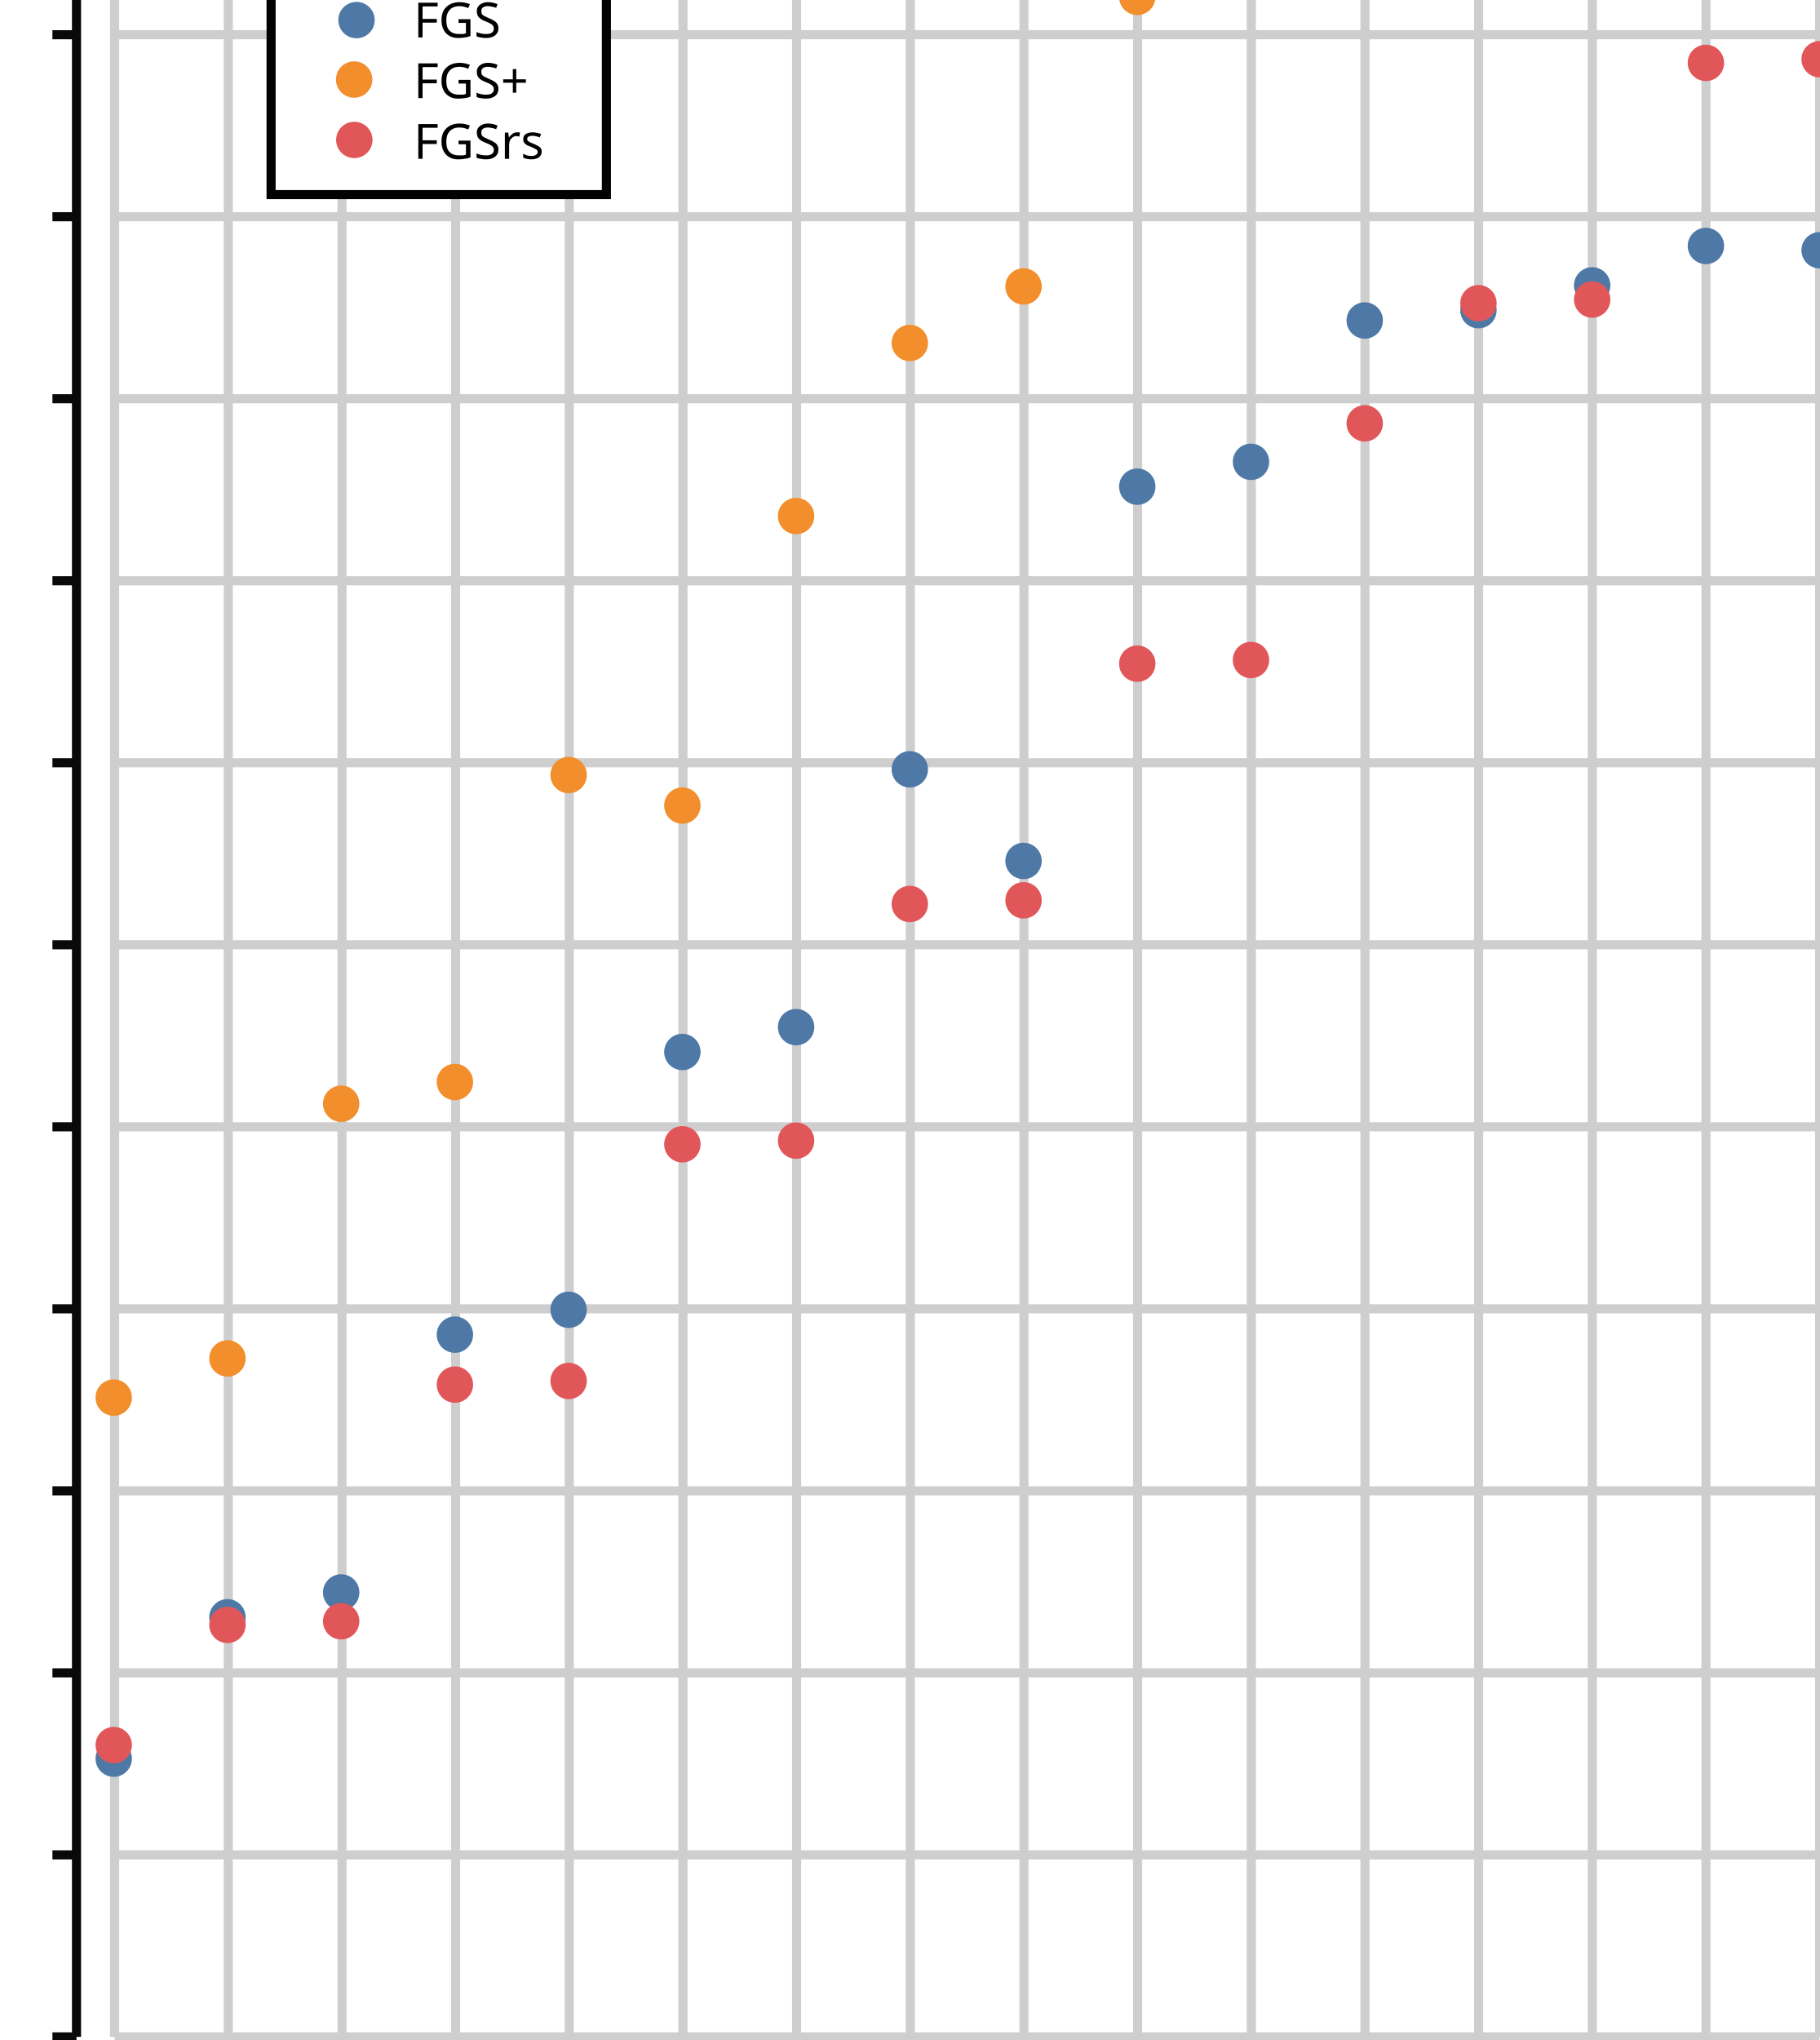
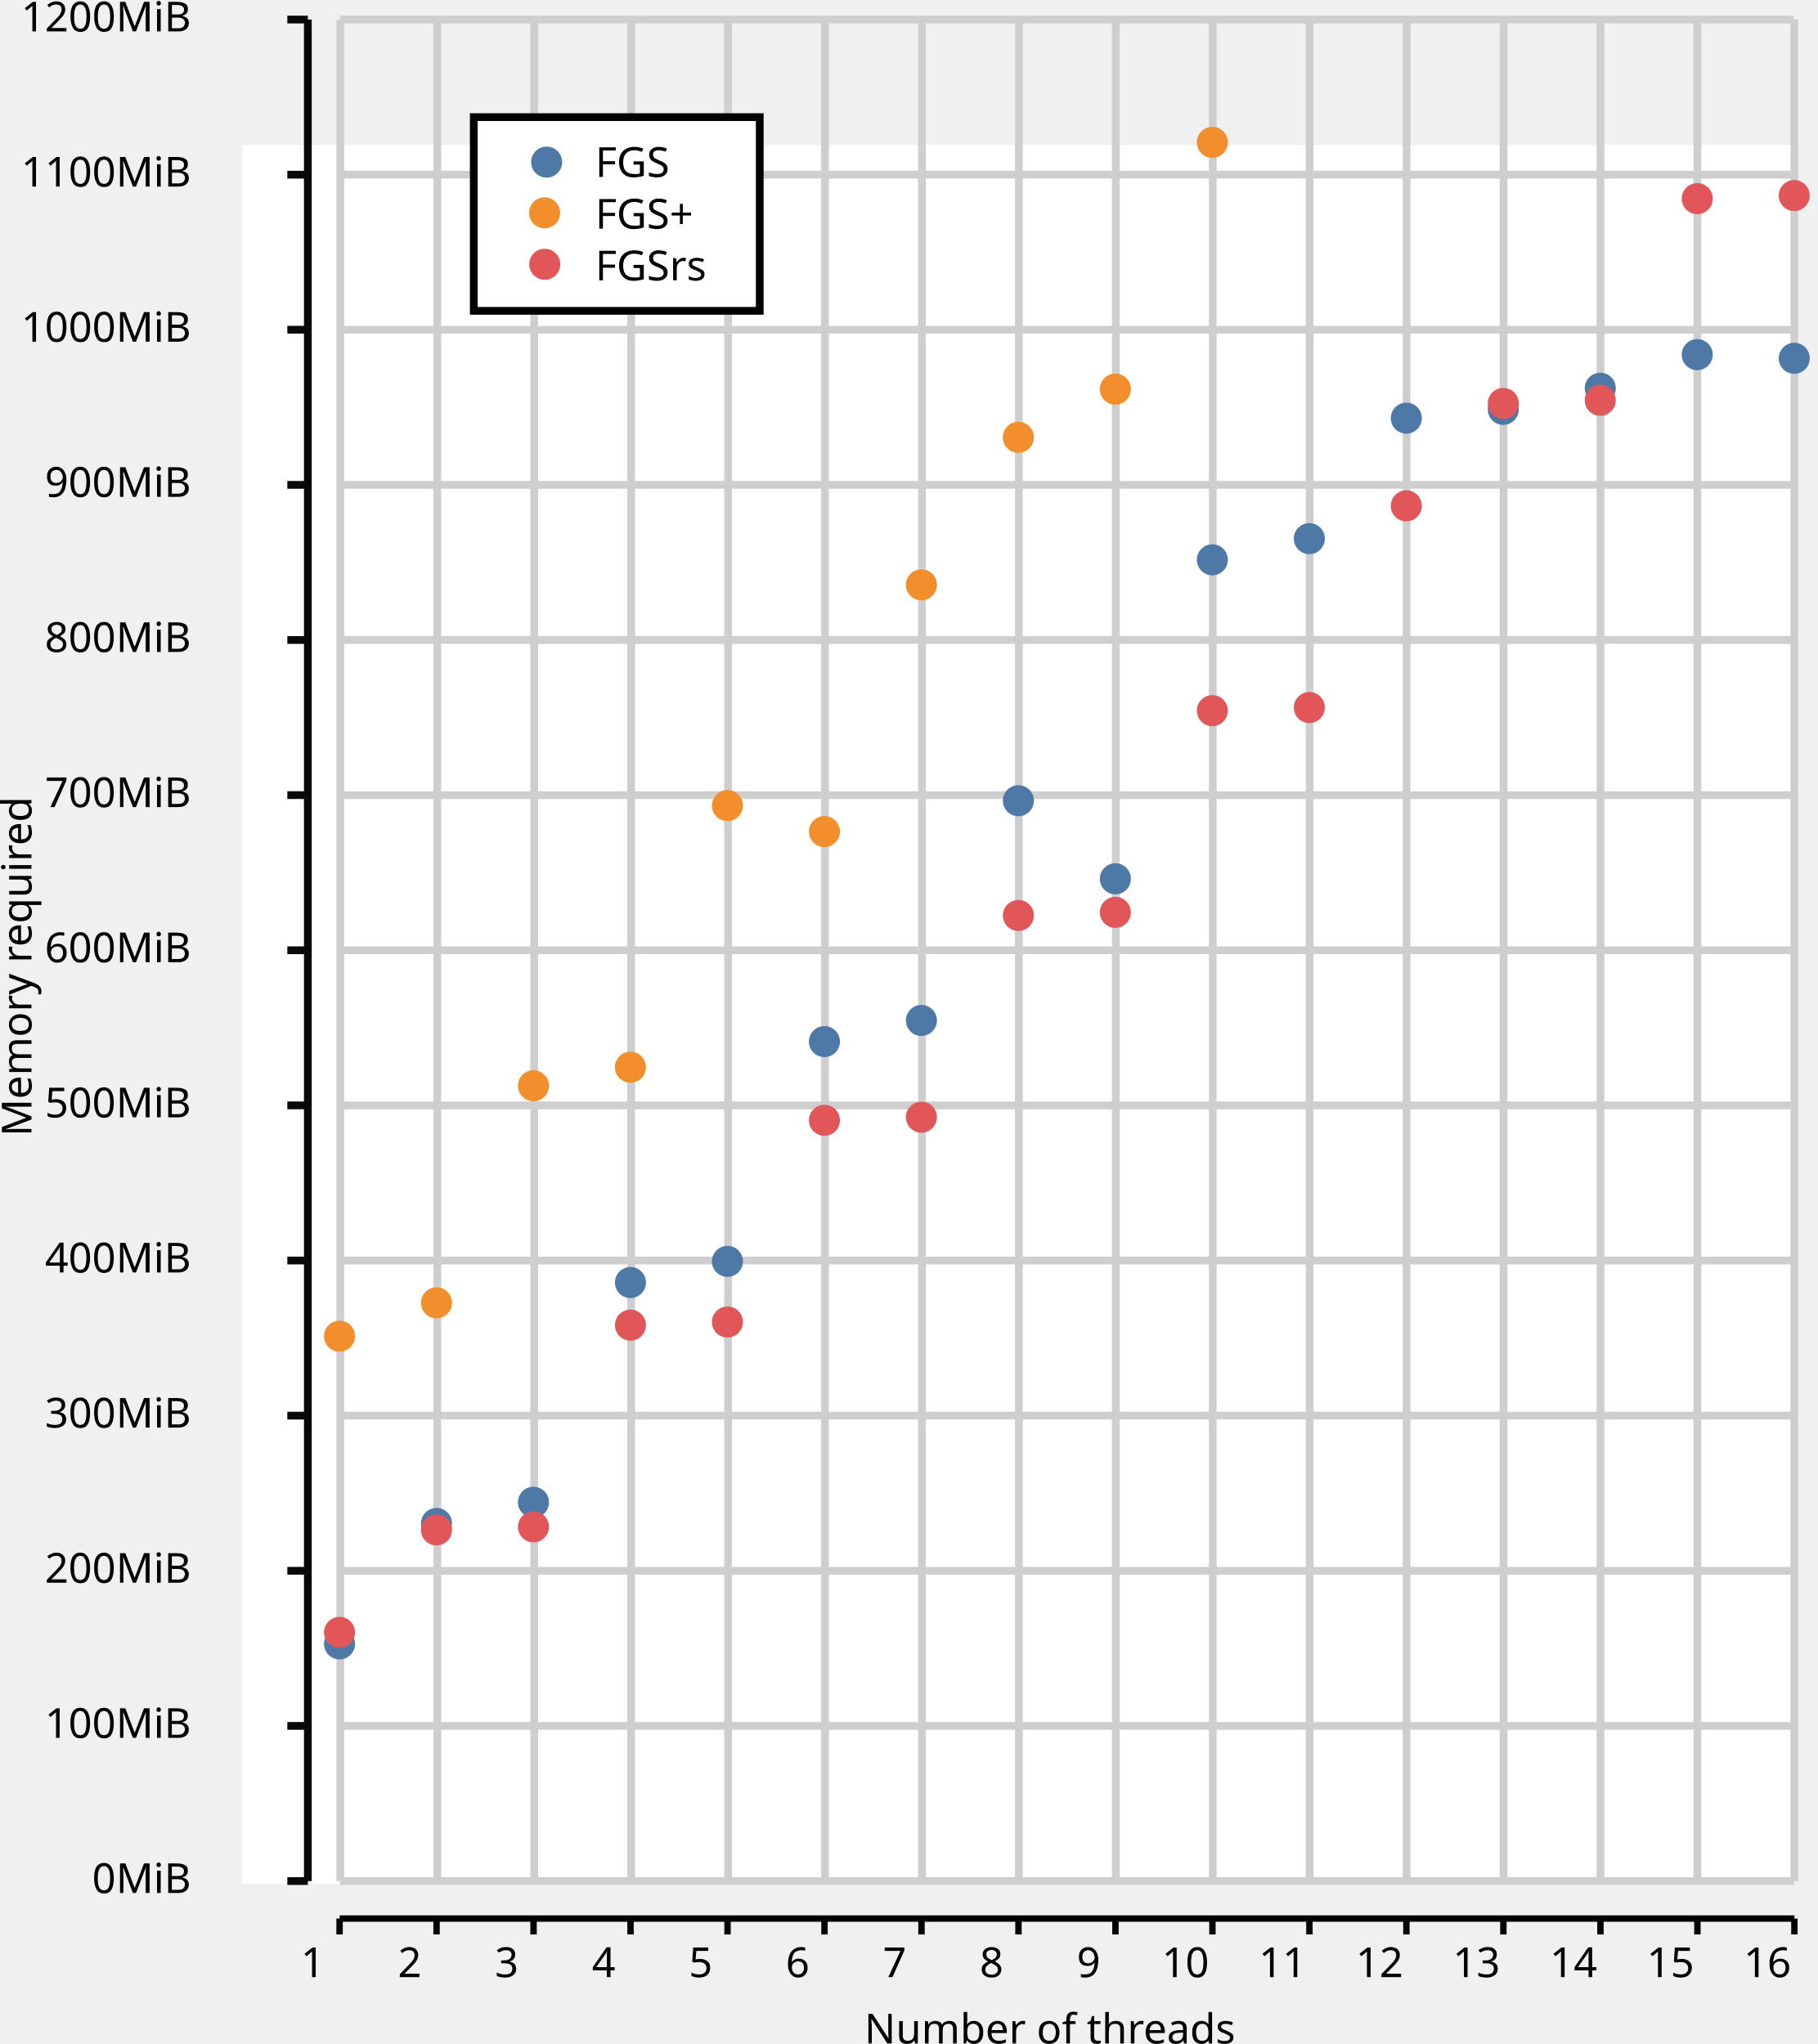
- <svg xmlns="http://www.w3.org/2000/svg" width="100" height="112.08" viewBox="0 -112.08 100 112.08" version="1.1" id="svg68">
-   <defs id="defs2" />
-   <rect x="0" y="-112.08" width="100" height="112.08" fill="white" id="rect4" />
-   <path style="fill:none;stroke:#020202;stroke-width:0.413;stroke-opacity:1" d="M 6.25,3.27 V 2.246" id="path6302" />
-   <path style="fill:none;stroke:#020202;stroke-width:0.413;stroke-opacity:1" d="M 12.5,3.27 V 2.246" id="path6304" />
-   <path style="fill:none;stroke:#020202;stroke-width:0.413;stroke-opacity:1" d="M 18.75,3.27 V 2.246" id="path6306" />
-   <path style="fill:none;stroke:#020202;stroke-width:0.413;stroke-opacity:1" d="M 25,3.27 V 2.246" id="path6308" />
-   <path style="fill:none;stroke:#020202;stroke-width:0.413;stroke-opacity:1" d="M 31.25,3.27 V 2.246" id="path6310" />
-   <path style="fill:none;stroke:#020202;stroke-width:0.413;stroke-opacity:1" d="M 37.5,3.27 V 2.246" id="path6312" />
-   <path style="fill:none;stroke:#020202;stroke-width:0.413;stroke-opacity:1" d="M 43.75,3.27 V 2.246" id="path6314" />
-   <path style="fill:none;stroke:#020202;stroke-width:0.413;stroke-opacity:1" d="M 50,3.27 V 2.246" id="path6316" />
-   <path style="fill:none;stroke:#020202;stroke-width:0.413;stroke-opacity:1" d="M 56.25,3.27 V 2.246" id="path6318" />
-   <path style="fill:none;stroke:#020202;stroke-width:0.413;stroke-opacity:1" d="M 62.5,3.27 V 2.246" id="path6320" />
-   <path style="fill:none;stroke:#020202;stroke-width:0.413;stroke-opacity:1" d="M 68.75,3.27 V 2.246" id="path6322" />
-   <path style="fill:none;stroke:#020202;stroke-width:0.413;stroke-opacity:1" d="M 75,3.27 V 2.246" id="path6324" />
-   <path style="fill:none;stroke:#020202;stroke-width:0.413;stroke-opacity:1" d="M 81.25,3.27 V 2.246" id="path6326" />
-   <path style="fill:none;stroke:#020202;stroke-width:0.413;stroke-opacity:1" d="M 87.5,3.27 V 2.246" id="path6328" />
-   <path style="fill:none;stroke:#020202;stroke-width:0.413;stroke-opacity:1" d="M 93.75,3.27 V 2.246" id="path6330" />
-   <path style="fill:none;stroke:#020202;stroke-width:0.413;stroke-opacity:1" d="M 100,3.27 V 2.246" id="path6900" />
-   <path style="fill:none;stroke:#020202;stroke-width:0.413;stroke-opacity:1" d="M 100,2.246 H 6.25" id="path7121" />
-   <text xml:space="preserve" style="font-size:2.667px;line-height:1.25;font-family:sans-serif;-inkscape-font-specification:'sans-serif, Normal';text-align:center;letter-spacing:0px;text-anchor:middle" x="6.25" y="6.02" id="text28380">
-     <tspan id="tspan28378" x="6.25" y="6.02">1</tspan>
+ <svg xmlns="http://www.w3.org/2000/svg" width="117.16" height="131.76" version="1.1" viewBox="0 -112.08 117.16 131.76">
+   <rect x="15.635" y="-102.73" width="100" height="112.08" fill="#fff" />
+   <g fill="none" stroke="#020202" stroke-width=".413">
+     <path d="m21.885 12.618v-1.024" />
+     <path d="m28.135 12.618v-1.024" />
+     <path d="m34.385 12.618v-1.024" />
+     <path d="m40.635 12.618v-1.024" />
+     <path d="m46.885 12.618v-1.024" />
+     <path d="m53.135 12.618v-1.024" />
+     <path d="m59.385 12.618v-1.024" />
+     <path d="m65.635 12.618v-1.024" />
+     <path d="m71.885 12.618v-1.024" />
+     <path d="m78.135 12.618v-1.024" />
+     <path d="m84.385 12.618v-1.024" />
+     <path d="m90.635 12.618v-1.024" />
+     <path d="m96.885 12.618v-1.024" />
+     <path d="m103.14 12.618v-1.024" />
+     <path d="m109.39 12.618v-1.024" />
+     <path d="m115.64 12.618v-1.024" />
+     <path d="m115.64 11.594h-93.75" />
+   </g>
+   <g font-family="sans-serif" font-size="2.667px" letter-spacing="0px" text-anchor="middle">
+     <text x="21.885" y="15.367" text-align="center" style="line-height:1.25" xml:space="preserve">
+       <tspan x="21.885" y="15.367">1</tspan>
+     </text>
+     <text x="28.135" y="15.367" text-align="center" style="line-height:1.25" xml:space="preserve">
+       <tspan x="28.135" y="15.367">2</tspan>
+     </text>
+     <text x="34.385" y="15.367" text-align="center" style="line-height:1.25" xml:space="preserve">
+       <tspan x="34.385" y="15.367">3</tspan>
+     </text>
+     <text x="40.635" y="15.367" text-align="center" style="line-height:1.25" xml:space="preserve">
+       <tspan x="40.635" y="15.367">4</tspan>
+     </text>
+     <text x="46.885" y="15.367" text-align="center" style="line-height:1.25" xml:space="preserve">
+       <tspan x="46.885" y="15.367">5</tspan>
+     </text>
+     <text x="53.135" y="15.367" text-align="center" style="line-height:1.25" xml:space="preserve">
+       <tspan x="53.135" y="15.367">6</tspan>
+     </text>
+     <text x="59.385" y="15.367" text-align="center" style="line-height:1.25" xml:space="preserve">
+       <tspan x="59.385" y="15.367">7</tspan>
+     </text>
+     <text x="65.635" y="15.367" text-align="center" style="line-height:1.25" xml:space="preserve">
+       <tspan x="65.635" y="15.367">8</tspan>
+     </text>
+     <text x="71.885" y="15.367" text-align="center" style="line-height:1.25" xml:space="preserve">
+       <tspan x="71.885" y="15.367">9</tspan>
+     </text>
+     <text x="78.135" y="15.367" text-align="center" style="line-height:1.25" xml:space="preserve">
+       <tspan x="78.135" y="15.367">10</tspan>
+     </text>
+     <text x="84.385" y="15.367" text-align="center" style="line-height:1.25" xml:space="preserve">
+       <tspan x="84.385" y="15.367">11</tspan>
+     </text>
+     <text x="90.635" y="15.367" text-align="center" style="line-height:1.25" xml:space="preserve">
+       <tspan x="90.635" y="15.367">12</tspan>
+     </text>
+     <text x="96.885" y="15.367" text-align="center" style="line-height:1.25" xml:space="preserve">
+       <tspan x="96.885" y="15.367">13</tspan>
+     </text>
+     <text x="103.136" y="15.367" text-align="center" style="line-height:1.25" xml:space="preserve">
+       <tspan x="103.136" y="15.367">14</tspan>
+     </text>
+     <text x="109.386" y="15.367" text-align="center" style="line-height:1.25" xml:space="preserve">
+       <tspan x="109.386" y="15.367">15</tspan>
+     </text>
+     <text x="115.635" y="15.367" text-align="center" style="line-height:1.25" xml:space="preserve">
+       <tspan x="115.635" y="15.367">16</tspan>
+     </text>
+   </g>
+   <g fill="none" stroke="#090909" stroke-width=".5">
+     <path d="m19.839-110.82v120" />
+     <path d="m18.517-100.82h1.323" />
+     <path d="m18.517-90.825h1.323" />
+     <path d="m18.517-80.825h1.323" />
+     <path d="m18.517-70.825h1.323" />
+     <path d="m18.517-60.825h1.323" />
+     <path d="m18.517-50.825h1.323" />
+     <path d="m18.517-40.825h1.323" />
+     <path d="m18.517-30.825h1.323" />
+     <path d="m18.517-20.825h1.323" />
+     <path d="m18.517-10.825h1.323" />
+     <path d="m18.517-0.825h1.323" />
+     <path d="m18.517-110.82h1.323" />
+     <path d="m18.517 9.175h1.323" />
+   </g>
+   <g font-family="sans-serif" font-size="2.667px" letter-spacing="0px" text-anchor="end">
+     <text x="15.776" y="-110.054" text-align="end" style="line-height:1.25" xml:space="preserve">
+       <tspan x="15.776" y="-110.054">1200MiB</tspan>
+     </text>
+     <text x="15.776" y="-100.054" text-align="end" style="line-height:1.25" xml:space="preserve">
+       <tspan x="15.776" y="-100.054">1100MiB</tspan>
+     </text>
+     <text x="15.776" y="-90.054" text-align="end" style="line-height:1.25" xml:space="preserve">
+       <tspan x="15.776" y="-90.054">1000MiB</tspan>
+     </text>
+     <text x="15.776" y="9.946" text-align="end" style="line-height:1.25" xml:space="preserve">
+       <tspan x="15.776" y="9.946">0MiB</tspan>
+     </text>
+     <text x="15.776" y="-0.054" text-align="end" style="line-height:1.25" xml:space="preserve">
+       <tspan x="15.776" y="-0.054">100MiB</tspan>
+     </text>
+     <text x="15.776" y="-10.054" text-align="end" style="line-height:1.25" xml:space="preserve">
+       <tspan x="15.776" y="-10.054">200MiB</tspan>
+     </text>
+     <text x="15.776" y="-20.054" text-align="end" style="line-height:1.25" xml:space="preserve">
+       <tspan x="15.776" y="-20.054">300MiB</tspan>
+     </text>
+     <text x="15.776" y="-30.054" text-align="end" style="line-height:1.25" xml:space="preserve">
+       <tspan x="15.776" y="-30.054">400MiB</tspan>
+     </text>
+     <text x="15.776" y="-40.054" text-align="end" style="line-height:1.25" xml:space="preserve">
+       <tspan x="15.776" y="-40.054">500MiB</tspan>
+     </text>
+     <text x="15.776" y="-50.054" text-align="end" style="line-height:1.25" xml:space="preserve">
+       <tspan x="15.776" y="-50.054">600MiB</tspan>
+     </text>
+     <text x="15.776" y="-60.054" text-align="end" style="line-height:1.25" xml:space="preserve">
+       <tspan x="15.776" y="-60.054">700MiB</tspan>
+     </text>
+     <text x="15.776" y="-70.054" text-align="end" style="line-height:1.25" xml:space="preserve">
+       <tspan x="15.776" y="-70.054">800MiB</tspan>
+     </text>
+     <text x="15.776" y="-80.054" text-align="end" style="line-height:1.25" xml:space="preserve">
+       <tspan x="15.776" y="-80.054">900MiB</tspan>
+     </text>
+   </g>
+   <g transform="translate(15.635 9.3478)" fill="none" stroke="#cecece" stroke-width=".5">
+     <path d="m6.298-120.17v120" />
+     <path d="m12.545-120.17v120" />
+     <path d="m18.792-120.17v120" />
+     <path d="m25.039-120.17v120" />
+     <path d="m31.285-120.17v120" />
+     <path d="m37.532-120.17v120" />
+     <path d="m43.779-120.17v120" />
+     <path d="m50.026-120.17v120" />
+     <path d="m56.272-120.17v120" />
+     <path d="m62.519-120.17v120" />
+     <path d="m68.766-120.17v120" />
+     <path d="m75.013-120.17v120" />
+     <path d="m81.26-120.17v120" />
+     <path d="m87.506-120.17v120" />
+     <path d="m93.753-120.17v120" />
+     <path d="m6.278-110.17h93.677" />
+     <path d="m6.278-100.17h93.677" />
+     <path d="m6.278-90.172h93.677" />
+     <path d="m6.278-80.172h93.677" />
+     <path d="m6.278-70.172h93.677" />
+     <path d="m6.278-60.172h93.677" />
+     <path d="m6.278-50.172h93.677" />
+     <path d="m6.278-40.172h93.677" />
+     <path d="m6.278-30.172h93.677" />
+     <path d="m6.278-20.172h93.677" />
+     <path d="m6.278-10.172h93.677" />
+     <path d="m100-120.17v120" />
+     <path d="m6.278-120.17h93.677" />
+     <path d="m6.298-0.172h93.677" />
+   </g>
+   <text x="68.695" y="19.642" font-family="sans-serif" font-size="2.667px" letter-spacing="0px" text-align="center" text-anchor="middle" style="line-height:1.25" xml:space="preserve">
+     <tspan x="68.695" y="19.642">Number of threads</tspan>
  </text>
-   <text xml:space="preserve" style="font-size:2.667px;line-height:1.25;font-family:sans-serif;-inkscape-font-specification:'sans-serif, Normal';text-align:center;letter-spacing:0px;text-anchor:middle" x="12.5" y="6.02" id="text38774">
-     <tspan id="tspan38772" x="12.5" y="6.02">2</tspan>
+   <text transform="rotate(-90)" x="50.815" y="2.026" font-family="sans-serif" font-size="2.667px" letter-spacing="0px" text-align="center" text-anchor="middle" style="line-height:1.25" xml:space="preserve">
+     <tspan x="50.815" y="2.026">Memory required</tspan>
  </text>
-   <text xml:space="preserve" style="font-size:2.667px;line-height:1.25;font-family:sans-serif;-inkscape-font-specification:'sans-serif, Normal';text-align:center;letter-spacing:0px;text-anchor:middle" x="18.75" y="6.02" id="text41780">
-     <tspan id="tspan41778" x="18.75" y="6.02">3</tspan>
+   <rect x="30.533" y="-104.53" width="18.428" height="12.487" fill="#fff" stroke="#020202" stroke-width=".5" />
+   <text x="38.357" y="-100.676" font-family="sans-serif" font-size="2.667px" letter-spacing="0px" style="line-height:1.25" xml:space="preserve">
+     <tspan x="38.357" y="-100.676">FGS</tspan>
+     <tspan x="38.357" y="-97.343">FGS+</tspan>
+     <tspan x="38.357" y="-94.009">FGSrs</tspan>
  </text>
-   <text xml:space="preserve" style="font-size:2.667px;line-height:1.25;font-family:sans-serif;-inkscape-font-specification:'sans-serif, Normal';text-align:center;letter-spacing:0px;text-anchor:middle" x="25" y="6.02" id="text51370">
-     <tspan id="tspan51368" x="25" y="6.02">4</tspan>
-   </text>
-   <text xml:space="preserve" style="font-size:2.667px;line-height:1.25;font-family:sans-serif;-inkscape-font-specification:'sans-serif, Normal';text-align:center;letter-spacing:0px;text-anchor:middle" x="31.25" y="6.02" id="text52154">
-     <tspan id="tspan52152" x="31.25" y="6.02">5</tspan>
-   </text>
-   <text xml:space="preserve" style="font-size:2.667px;line-height:1.25;font-family:sans-serif;-inkscape-font-specification:'sans-serif, Normal';text-align:center;letter-spacing:0px;text-anchor:middle" x="37.5" y="6.02" id="text54066">
-     <tspan id="tspan54064" x="37.5" y="6.02">6</tspan>
-   </text>
-   <text xml:space="preserve" style="font-size:2.667px;line-height:1.25;font-family:sans-serif;-inkscape-font-specification:'sans-serif, Normal';text-align:center;letter-spacing:0px;text-anchor:middle" x="43.75" y="6.02" id="text54664">
-     <tspan id="tspan54662" x="43.75" y="6.02">7</tspan>
-   </text>
-   <text xml:space="preserve" style="font-size:2.667px;line-height:1.25;font-family:sans-serif;-inkscape-font-specification:'sans-serif, Normal';text-align:center;letter-spacing:0px;text-anchor:middle" x="50" y="6.02" id="text55328">
-     <tspan id="tspan55326" x="50" y="6.02">8</tspan>
-   </text>
-   <text xml:space="preserve" style="font-size:2.667px;line-height:1.25;font-family:sans-serif;-inkscape-font-specification:'sans-serif, Normal';text-align:center;letter-spacing:0px;text-anchor:middle" x="56.25" y="6.02" id="text55574">
-     <tspan id="tspan55572" x="56.25" y="6.02">9</tspan>
-   </text>
-   <text xml:space="preserve" style="font-size:2.667px;line-height:1.25;font-family:sans-serif;-inkscape-font-specification:'sans-serif, Normal';text-align:center;letter-spacing:0px;text-anchor:middle" x="62.5" y="6.02" id="text56546">
-     <tspan id="tspan56544" x="62.5" y="6.02">10</tspan>
-   </text>
-   <text xml:space="preserve" style="font-size:2.667px;line-height:1.25;font-family:sans-serif;-inkscape-font-specification:'sans-serif, Normal';text-align:center;letter-spacing:0px;text-anchor:middle" x="68.75" y="6.02" id="text58330">
-     <tspan id="tspan58328" x="68.75" y="6.02">11</tspan>
-   </text>
-   <text xml:space="preserve" style="font-size:2.667px;line-height:1.25;font-family:sans-serif;-inkscape-font-specification:'sans-serif, Normal';text-align:center;letter-spacing:0px;text-anchor:middle" x="75" y="6.02" id="text59840">
-     <tspan id="tspan59838" x="75" y="6.02">12</tspan>
-   </text>
-   <text xml:space="preserve" style="font-size:2.667px;line-height:1.25;font-family:sans-serif;-inkscape-font-specification:'sans-serif, Normal';text-align:center;letter-spacing:0px;text-anchor:middle" x="81.25" y="6.02" id="text61186">
-     <tspan id="tspan61184" x="81.25" y="6.02">13</tspan>
-   </text>
-   <text xml:space="preserve" style="font-size:2.667px;line-height:1.25;font-family:sans-serif;-inkscape-font-specification:'sans-serif, Normal';text-align:center;letter-spacing:0px;text-anchor:middle" x="87.5" y="6.02" id="text62378">
-     <tspan id="tspan62376" x="87.5" y="6.02">14</tspan>
-   </text>
-   <text xml:space="preserve" style="font-size:2.667px;line-height:1.25;font-family:sans-serif;-inkscape-font-specification:'sans-serif, Normal';text-align:center;letter-spacing:0px;text-anchor:middle" x="93.75" y="6.02" id="text63042">
-     <tspan id="tspan63040" x="93.75" y="6.02">15</tspan>
-   </text>
-   <text xml:space="preserve" style="font-size:2.667px;line-height:1.25;font-family:sans-serif;-inkscape-font-specification:'sans-serif, Normal';text-align:center;letter-spacing:0px;text-anchor:middle" x="100" y="6.02" id="text64146">
-     <tspan id="tspan64144" x="100" y="6.02">16</tspan>
-   </text>
-   <path style="fill:none;stroke:#090909;stroke-width:0.5;stroke-miterlimit:4;stroke-dasharray:none;stroke-opacity:1" d="m 4.204,-120.172 v 120" id="path4439" />
-   <path style="fill:none;stroke:#090909;stroke-width:0.5;stroke-miterlimit:4;stroke-dasharray:none;stroke-opacity:1" d="m 2.881,-110.172 h 1.323" id="path4441" />
-   <path style="fill:none;stroke:#090909;stroke-width:0.5;stroke-miterlimit:4;stroke-dasharray:none;stroke-opacity:1" d="m 2.881,-100.172 h 1.323" id="path4443" />
-   <path style="fill:none;stroke:#090909;stroke-width:0.5;stroke-miterlimit:4;stroke-dasharray:none;stroke-opacity:1" d="m 2.881,-90.172 h 1.323" id="path4445" />
-   <path style="fill:none;stroke:#090909;stroke-width:0.5;stroke-miterlimit:4;stroke-dasharray:none;stroke-opacity:1" d="m 2.881,-80.172 h 1.323" id="path4447" />
-   <path style="fill:none;stroke:#090909;stroke-width:0.5;stroke-miterlimit:4;stroke-dasharray:none;stroke-opacity:1" d="m 2.881,-70.172 h 1.323" id="path4449" />
-   <path style="fill:none;stroke:#090909;stroke-width:0.5;stroke-miterlimit:4;stroke-dasharray:none;stroke-opacity:1" d="m 2.881,-60.172 h 1.323" id="path4451" />
-   <path style="fill:none;stroke:#090909;stroke-width:0.5;stroke-miterlimit:4;stroke-dasharray:none;stroke-opacity:1" d="m 2.881,-50.172 h 1.323" id="path4453" />
-   <path style="fill:none;stroke:#090909;stroke-width:0.5;stroke-miterlimit:4;stroke-dasharray:none;stroke-opacity:1" d="m 2.881,-40.172 h 1.323" id="path4455" />
-   <path style="fill:none;stroke:#090909;stroke-width:0.5;stroke-miterlimit:4;stroke-dasharray:none;stroke-opacity:1" d="m 2.881,-30.172 h 1.323" id="path4457" />
-   <path style="fill:none;stroke:#090909;stroke-width:0.5;stroke-miterlimit:4;stroke-dasharray:none;stroke-opacity:1" d="m 2.881,-20.172 h 1.323" id="path4459" />
-   <path style="fill:none;stroke:#090909;stroke-width:0.5;stroke-miterlimit:4;stroke-dasharray:none;stroke-opacity:1" d="m 2.881,-10.172 h 1.323" id="path4461" />
-   <path style="fill:none;stroke:#090909;stroke-width:0.5;stroke-miterlimit:4;stroke-dasharray:none;stroke-opacity:1" d="m 2.881,-120.172 h 1.323" id="path4658" />
-   <path style="fill:none;stroke:#090909;stroke-width:0.5;stroke-miterlimit:4;stroke-dasharray:none;stroke-opacity:1" d="m 2.881,-0.172 h 1.323" id="path4660" />
-   <text xml:space="preserve" style="font-size:2.667px;line-height:1.25;font-family:sans-serif;-inkscape-font-specification:'sans-serif, Normal';text-align:end;letter-spacing:0px;text-anchor:end" x="0.14" y="-119.402" id="text8663">
-     <tspan id="tspan8661" x="0.14" y="-119.402">1200MiB</tspan>
-   </text>
-   <text xml:space="preserve" style="font-size:2.667px;line-height:1.25;font-family:sans-serif;-inkscape-font-specification:'sans-serif, Normal';text-align:end;letter-spacing:0px;text-anchor:end" x="0.14" y="-109.402" id="text9591">
-     <tspan id="tspan9589" x="0.14" y="-109.402">1100MiB</tspan>
-   </text>
-   <text xml:space="preserve" style="font-size:2.667px;line-height:1.25;font-family:sans-serif;-inkscape-font-specification:'sans-serif, Normal';text-align:end;letter-spacing:0px;text-anchor:end" x="0.14" y="-99.402" id="text10123">
-     <tspan id="tspan10121" x="0.14" y="-99.402">1000MiB</tspan>
-   </text>
-   <text xml:space="preserve" style="font-size:2.667px;line-height:1.25;font-family:sans-serif;-inkscape-font-specification:'sans-serif, Normal';text-align:end;letter-spacing:0px;text-anchor:end" x="0.14" y="0.598" id="text11953">
-     <tspan id="tspan11951" x="0.14" y="0.598">0MiB</tspan>
-   </text>
-   <text xml:space="preserve" style="font-size:2.667px;line-height:1.25;font-family:sans-serif;-inkscape-font-specification:'sans-serif, Normal';text-align:end;letter-spacing:0px;text-anchor:end" x="0.14" y="-9.402" id="text12793">
-     <tspan id="tspan12791" x="0.14" y="-9.402">100MiB</tspan>
-   </text>
-   <text xml:space="preserve" style="font-size:2.667px;line-height:1.25;font-family:sans-serif;-inkscape-font-specification:'sans-serif, Normal';text-align:end;letter-spacing:0px;text-anchor:end" x="0.14" y="-19.402" id="text13919">
-     <tspan id="tspan13917" x="0.14" y="-19.402">200MiB</tspan>
-   </text>
-   <text xml:space="preserve" style="font-size:2.667px;line-height:1.25;font-family:sans-serif;-inkscape-font-specification:'sans-serif, Normal';text-align:end;letter-spacing:0px;text-anchor:end" x="0.14" y="-29.402" id="text14935">
-     <tspan id="tspan14933" x="0.14" y="-29.402">300MiB</tspan>
-   </text>
-   <text xml:space="preserve" style="font-size:2.667px;line-height:1.25;font-family:sans-serif;-inkscape-font-specification:'sans-serif, Normal';text-align:end;letter-spacing:0px;text-anchor:end" x="0.14" y="-39.402" id="text16145">
-     <tspan id="tspan16143" x="0.14" y="-39.402">400MiB</tspan>
-   </text>
-   <text xml:space="preserve" style="font-size:2.667px;line-height:1.25;font-family:sans-serif;-inkscape-font-specification:'sans-serif, Normal';text-align:end;letter-spacing:0px;text-anchor:end" x="0.14" y="-49.402" id="text16995">
-     <tspan id="tspan16993" x="0.14" y="-49.402">500MiB</tspan>
-   </text>
-   <text xml:space="preserve" style="font-size:2.667px;line-height:1.25;font-family:sans-serif;-inkscape-font-specification:'sans-serif, Normal';text-align:end;letter-spacing:0px;text-anchor:end" x="0.14" y="-59.402" id="text17713">
-     <tspan id="tspan17711" x="0.14" y="-59.402">600MiB</tspan>
-   </text>
-   <text xml:space="preserve" style="font-size:2.667px;line-height:1.25;font-family:sans-serif;-inkscape-font-specification:'sans-serif, Normal';text-align:end;letter-spacing:0px;text-anchor:end" x="0.14" y="-69.402" id="text18269">
-     <tspan id="tspan18267" x="0.14" y="-69.402">700MiB</tspan>
-   </text>
-   <text xml:space="preserve" style="font-size:2.667px;line-height:1.25;font-family:sans-serif;-inkscape-font-specification:'sans-serif, Normal';text-align:end;letter-spacing:0px;text-anchor:end" x="0.14" y="-79.402" id="text19681">
-     <tspan id="tspan19679" x="0.14" y="-79.402">800MiB</tspan>
-   </text>
-   <text xml:space="preserve" style="font-size:2.667px;line-height:1.25;font-family:sans-serif;-inkscape-font-specification:'sans-serif, Normal';text-align:end;letter-spacing:0px;text-anchor:end" x="0.14" y="-89.402" id="text20641">
-     <tspan id="tspan20639" x="0.14" y="-89.402">900MiB</tspan>
-   </text>
-   <g id="g1499">
-     <path style="fill:none;stroke:#cecece;stroke-width:0.5;stroke-miterlimit:4;stroke-dasharray:none;stroke-opacity:1" d="m 6.298,-120.172 v 120" id="path3115" />
-     <path style="fill:none;stroke:#cecece;stroke-width:0.5;stroke-miterlimit:4;stroke-dasharray:none;stroke-opacity:1" d="m 12.545,-120.172 v 120" id="path3117" />
-     <path style="fill:none;stroke:#cecece;stroke-width:0.5;stroke-miterlimit:4;stroke-dasharray:none;stroke-opacity:1" d="m 18.792,-120.172 v 120" id="path3119" />
-     <path style="fill:none;stroke:#cecece;stroke-width:0.5;stroke-miterlimit:4;stroke-dasharray:none;stroke-opacity:1" d="m 25.039,-120.172 v 120" id="path3121" />
-     <path style="fill:none;stroke:#cecece;stroke-width:0.5;stroke-miterlimit:4;stroke-dasharray:none;stroke-opacity:1" d="m 31.285,-120.172 v 120" id="path3123" />
-     <path style="fill:none;stroke:#cecece;stroke-width:0.5;stroke-miterlimit:4;stroke-dasharray:none;stroke-opacity:1" d="m 37.532,-120.172 v 120" id="path3125" />
-     <path style="fill:none;stroke:#cecece;stroke-width:0.5;stroke-miterlimit:4;stroke-dasharray:none;stroke-opacity:1" d="m 43.779,-120.172 v 120" id="path3127" />
-     <path style="fill:none;stroke:#cecece;stroke-width:0.5;stroke-miterlimit:4;stroke-dasharray:none;stroke-opacity:1" d="m 50.026,-120.172 v 120" id="path3129" />
-     <path style="fill:none;stroke:#cecece;stroke-width:0.5;stroke-miterlimit:4;stroke-dasharray:none;stroke-opacity:1" d="m 56.272,-120.172 v 120" id="path3131" />
-     <path style="fill:none;stroke:#cecece;stroke-width:0.5;stroke-miterlimit:4;stroke-dasharray:none;stroke-opacity:1" d="m 62.519,-120.172 v 120" id="path3133" />
-     <path style="fill:none;stroke:#cecece;stroke-width:0.5;stroke-miterlimit:4;stroke-dasharray:none;stroke-opacity:1" d="m 68.766,-120.172 v 120" id="path3135" />
-     <path style="fill:none;stroke:#cecece;stroke-width:0.5;stroke-miterlimit:4;stroke-dasharray:none;stroke-opacity:1" d="m 75.013,-120.172 v 120" id="path3137" />
-     <path style="fill:none;stroke:#cecece;stroke-width:0.5;stroke-miterlimit:4;stroke-dasharray:none;stroke-opacity:1" d="m 81.26,-120.172 v 120" id="path3139" />
-     <path style="fill:none;stroke:#cecece;stroke-width:0.5;stroke-miterlimit:4;stroke-dasharray:none;stroke-opacity:1" d="m 87.506,-120.172 v 120" id="path3141" />
-     <path style="fill:none;stroke:#cecece;stroke-width:0.5;stroke-miterlimit:4;stroke-dasharray:none;stroke-opacity:1" d="m 93.753,-120.172 v 120" id="path3143" />
-     <path style="fill:none;stroke:#cecece;stroke-width:0.5;stroke-miterlimit:4;stroke-dasharray:none;stroke-opacity:1" d="M 6.278,-110.172 H 99.956" id="path3147" />
-     <path style="fill:none;stroke:#cecece;stroke-width:0.5;stroke-miterlimit:4;stroke-dasharray:none;stroke-opacity:1" d="M 6.278,-100.172 H 99.956" id="path3149" />
-     <path style="fill:none;stroke:#cecece;stroke-width:0.5;stroke-miterlimit:4;stroke-dasharray:none;stroke-opacity:1" d="M 6.278,-90.172 H 99.956" id="path3151" />
-     <path style="fill:none;stroke:#cecece;stroke-width:0.5;stroke-miterlimit:4;stroke-dasharray:none;stroke-opacity:1" d="M 6.278,-80.172 H 99.956" id="path3153" />
-     <path style="fill:none;stroke:#cecece;stroke-width:0.5;stroke-miterlimit:4;stroke-dasharray:none;stroke-opacity:1" d="M 6.278,-70.172 H 99.956" id="path3155" />
-     <path style="fill:none;stroke:#cecece;stroke-width:0.5;stroke-miterlimit:4;stroke-dasharray:none;stroke-opacity:1" d="M 6.278,-60.172 H 99.956" id="path3157" />
-     <path style="fill:none;stroke:#cecece;stroke-width:0.5;stroke-miterlimit:4;stroke-dasharray:none;stroke-opacity:1" d="M 6.278,-50.172 H 99.956" id="path3159" />
-     <path style="fill:none;stroke:#cecece;stroke-width:0.5;stroke-miterlimit:4;stroke-dasharray:none;stroke-opacity:1" d="M 6.278,-40.172 H 99.956" id="path3161" />
-     <path style="fill:none;stroke:#cecece;stroke-width:0.5;stroke-miterlimit:4;stroke-dasharray:none;stroke-opacity:1" d="M 6.278,-30.172 H 99.956" id="path3163" />
-     <path style="fill:none;stroke:#cecece;stroke-width:0.5;stroke-miterlimit:4;stroke-dasharray:none;stroke-opacity:1" d="M 6.278,-20.172 H 99.956" id="path3165" />
-     <path style="fill:none;stroke:#cecece;stroke-width:0.5;stroke-miterlimit:4;stroke-dasharray:none;stroke-opacity:1" d="M 6.278,-10.172 H 99.956" id="path3167" />
-     <path style="fill:none;stroke:#cecece;stroke-width:0.5;stroke-miterlimit:4;stroke-dasharray:none;stroke-opacity:1" d="m 100,-120.172 v 120" id="path5251" />
-     <path style="fill:none;stroke:#cecece;stroke-width:0.5;stroke-miterlimit:4;stroke-dasharray:none;stroke-opacity:1" d="M 6.278,-120.172 H 99.956" id="path5651" />
-     <path style="fill:none;stroke:#cecece;stroke-width:0.5;stroke-miterlimit:4;stroke-dasharray:none;stroke-opacity:1" d="M 6.298,-0.172 H 99.975" id="path34097" />
-   </g>
-   <text xml:space="preserve" style="font-size:2.667px;line-height:1.25;font-family:sans-serif;-inkscape-font-specification:'sans-serif, Normal';text-align:center;letter-spacing:0px;text-anchor:middle" x="53.059" y="10.294" id="text5317">
-     <tspan id="tspan5315" x="53.059" y="10.294">Number of threads</tspan>
-   </text>
-   <text xml:space="preserve" style="font-size:2.667px;line-height:1.25;font-family:sans-serif;-inkscape-font-specification:'sans-serif, Normal';text-align:center;letter-spacing:0px;text-anchor:middle" x="60.163" y="-13.609" id="text6031" transform="rotate(-90)">
-     <tspan id="tspan6029" x="60.163" y="-13.609">Memory required</tspan>
-   </text>
-   <rect style="fill:#ffffff;stroke:#020202;stroke-width:0.5;stroke-miterlimit:4;stroke-dasharray:none;stroke-opacity:1" id="rect69719" width="18.428" height="12.487" x="14.898" y="-113.875" />
-   <text xml:space="preserve" style="font-size:2.667px;line-height:1.25;font-family:sans-serif;-inkscape-font-specification:'sans-serif, Normal';text-align:start;letter-spacing:0px;text-anchor:start" x="22.722" y="-110.024" id="text75953">
-     <tspan id="tspan75951" x="22.722" y="-110.024">FGS</tspan>
-     <tspan x="22.722" y="-106.691" id="tspan75955">FGS+</tspan>
-     <tspan x="22.722" y="-103.357" id="tspan75957">FGSrs</tspan>
-   </text>
-   <circle cx="19.463" cy="-107.71" r="1" fill="#f28e2b" id="circle78700" />
-   <circle cx="19.472" cy="-104.392" r="1" fill="#76b7b2" id="circle78702" style="fill:#e15759;fill-opacity:1" />
-   <circle cx="19.592" cy="-110.977" r="1" fill="#4e79a7" id="circle78704" />
-   <g id="g28143" transform="translate(-118.012,0.2787951)">
-     <circle cx="124.262" cy="-15.738" r="1" fill="#4e79a7" id="circle372" />
-     <circle cx="124.262" cy="-35.574" r="1" fill="#f28e2b" id="circle374" />
-     <circle cx="124.262" cy="-16.482" r="1" fill="#e15759" id="circle376" />
-     <circle cx="130.512" cy="-23.503" r="1" fill="#4e79a7" id="circle380" />
-     <circle cx="130.512" cy="-37.725" r="1" fill="#f28e2b" id="circle382" />
-     <circle cx="130.512" cy="-23.084" r="1" fill="#e15759" id="circle384" />
-     <circle cx="136.762" cy="-24.868" r="1" fill="#4e79a7" id="circle388" />
-     <circle cx="136.762" cy="-51.719" r="1" fill="#f28e2b" id="circle390" />
-     <circle cx="136.762" cy="-23.284" r="1" fill="#e15759" id="circle392" />
-     <circle cx="143.012" cy="-39.032" r="1" fill="#4e79a7" id="circle396" />
-     <circle cx="143.012" cy="-52.912" r="1" fill="#f28e2b" id="circle398" />
-     <circle cx="143.012" cy="-36.287" r="1" fill="#e15759" id="circle400" />
-     <circle cx="149.262" cy="-40.397" r="1" fill="#4e79a7" id="circle404" />
-     <circle cx="149.262" cy="-69.777" r="1" fill="#f28e2b" id="circle406" />
-     <circle cx="149.262" cy="-36.487" r="1" fill="#e15759" id="circle408" />
-     <circle cx="155.512" cy="-54.562" r="1" fill="#4e79a7" id="circle412" />
-     <circle cx="155.512" cy="-68.1" r="1" fill="#f28e2b" id="circle414" />
-     <circle cx="155.512" cy="-49.49" r="1" fill="#e15759" id="circle416" />
-     <circle cx="161.762" cy="-55.927" r="1" fill="#4e79a7" id="circle420" />
-     <circle cx="161.762" cy="-84.008" r="1" fill="#f28e2b" id="circle422" />
-     <circle cx="161.762" cy="-49.691" r="1" fill="#e15759" id="circle424" />
-     <circle cx="168.012" cy="-70.092" r="1" fill="#4e79a7" id="circle428" />
-     <circle cx="168.012" cy="-93.516" r="1" fill="#f28e2b" id="circle430" />
-     <circle cx="168.012" cy="-62.693" r="1" fill="#e15759" id="circle432" />
-     <circle cx="174.262" cy="-65.057" r="1" fill="#4e79a7" id="circle436" />
-     <circle cx="174.262" cy="-96.623" r="1" fill="#f28e2b" id="circle438" />
-     <circle cx="174.262" cy="-62.894" r="1" fill="#e15759" id="circle440" />
-     <circle cx="180.512" cy="-85.621" r="1" fill="#4e79a7" id="circle444" />
-     <circle cx="180.512" cy="-112.531" r="1" fill="#f28e2b" id="circle446" />
-     <circle cx="180.512" cy="-75.896" r="1" fill="#e15759" id="circle448" />
-     <circle cx="186.762" cy="-86.986" r="1" fill="#4e79a7" id="circle452" />
-     <circle cx="186.762" cy="-76.097" r="1" fill="#e15759" id="circle454" />
-     <circle cx="193.012" cy="-94.751" r="1" fill="#4e79a7" id="circle458" />
-     <circle cx="193.012" cy="-89.1" r="1" fill="#e15759" id="circle460" />
-     <circle cx="199.262" cy="-95.316" r="1" fill="#4e79a7" id="circle464" />
-     <circle cx="199.262" cy="-95.701" r="1" fill="#e15759" id="circle466" />
-     <circle cx="205.512" cy="-96.68" r="1" fill="#4e79a7" id="circle470" />
-     <circle cx="205.512" cy="-95.902" r="1" fill="#e15759" id="circle472" />
-     <circle cx="211.762" cy="-98.846" r="1" fill="#4e79a7" id="circle476" />
-     <circle cx="211.762" cy="-108.904" r="1" fill="#e15759" id="circle478" />
-     <circle cx="218.012" cy="-98.61" r="1" fill="#4e79a7" id="circle482" />
-     <circle cx="218.012" cy="-109.105" r="1" fill="#e15759" id="circle484" />
+   <circle cx="35.098" cy="-98.362" r="1" fill="#f28e2b" />
+   <circle cx="35.107" cy="-95.044" r="1" fill="#e15759" />
+   <circle cx="35.227" cy="-101.63" r="1" fill="#4e79a7" />
+   <g transform="translate(-102.38 9.6266)">
+     <circle cx="124.26" cy="-15.738" r="1" fill="#4e79a7" />
+     <circle cx="124.26" cy="-35.574" r="1" fill="#f28e2b" />
+     <circle cx="124.26" cy="-16.482" r="1" fill="#e15759" />
+     <circle cx="130.51" cy="-23.503" r="1" fill="#4e79a7" />
+     <circle cx="130.51" cy="-37.725" r="1" fill="#f28e2b" />
+     <circle cx="130.51" cy="-23.084" r="1" fill="#e15759" />
+     <circle cx="136.76" cy="-24.868" r="1" fill="#4e79a7" />
+     <circle cx="136.76" cy="-51.719" r="1" fill="#f28e2b" />
+     <circle cx="136.76" cy="-23.284" r="1" fill="#e15759" />
+     <circle cx="143.01" cy="-39.032" r="1" fill="#4e79a7" />
+     <circle cx="143.01" cy="-52.912" r="1" fill="#f28e2b" />
+     <circle cx="143.01" cy="-36.287" r="1" fill="#e15759" />
+     <circle cx="149.26" cy="-40.397" r="1" fill="#4e79a7" />
+     <circle cx="149.26" cy="-69.777" r="1" fill="#f28e2b" />
+     <circle cx="149.26" cy="-36.487" r="1" fill="#e15759" />
+     <circle cx="155.51" cy="-54.562" r="1" fill="#4e79a7" />
+     <circle cx="155.51" cy="-68.1" r="1" fill="#f28e2b" />
+     <circle cx="155.51" cy="-49.49" r="1" fill="#e15759" />
+     <circle cx="161.76" cy="-55.927" r="1" fill="#4e79a7" />
+     <circle cx="161.76" cy="-84.008" r="1" fill="#f28e2b" />
+     <circle cx="161.76" cy="-49.691" r="1" fill="#e15759" />
+     <circle cx="168.01" cy="-70.092" r="1" fill="#4e79a7" />
+     <circle cx="168.01" cy="-93.516" r="1" fill="#f28e2b" />
+     <circle cx="168.01" cy="-62.693" r="1" fill="#e15759" />
+     <circle cx="174.26" cy="-65.057" r="1" fill="#4e79a7" />
+     <circle cx="174.26" cy="-96.623" r="1" fill="#f28e2b" />
+     <circle cx="174.26" cy="-62.894" r="1" fill="#e15759" />
+     <circle cx="180.51" cy="-85.621" r="1" fill="#4e79a7" />
+     <circle cx="180.51" cy="-112.53" r="1" fill="#f28e2b" />
+     <circle cx="180.51" cy="-75.896" r="1" fill="#e15759" />
+     <circle cx="186.76" cy="-86.986" r="1" fill="#4e79a7" />
+     <circle cx="186.76" cy="-76.097" r="1" fill="#e15759" />
+     <circle cx="193.01" cy="-94.751" r="1" fill="#4e79a7" />
+     <circle cx="193.01" cy="-89.1" r="1" fill="#e15759" />
+     <circle cx="199.26" cy="-95.316" r="1" fill="#4e79a7" />
+     <circle cx="199.26" cy="-95.701" r="1" fill="#e15759" />
+     <circle cx="205.51" cy="-96.68" r="1" fill="#4e79a7" />
+     <circle cx="205.51" cy="-95.902" r="1" fill="#e15759" />
+     <circle cx="211.76" cy="-98.846" r="1" fill="#4e79a7" />
+     <circle cx="211.76" cy="-108.9" r="1" fill="#e15759" />
+     <circle cx="218.01" cy="-98.61" r="1" fill="#4e79a7" />
+     <circle cx="218.01" cy="-109.1" r="1" fill="#e15759" />
  </g>
</svg>
